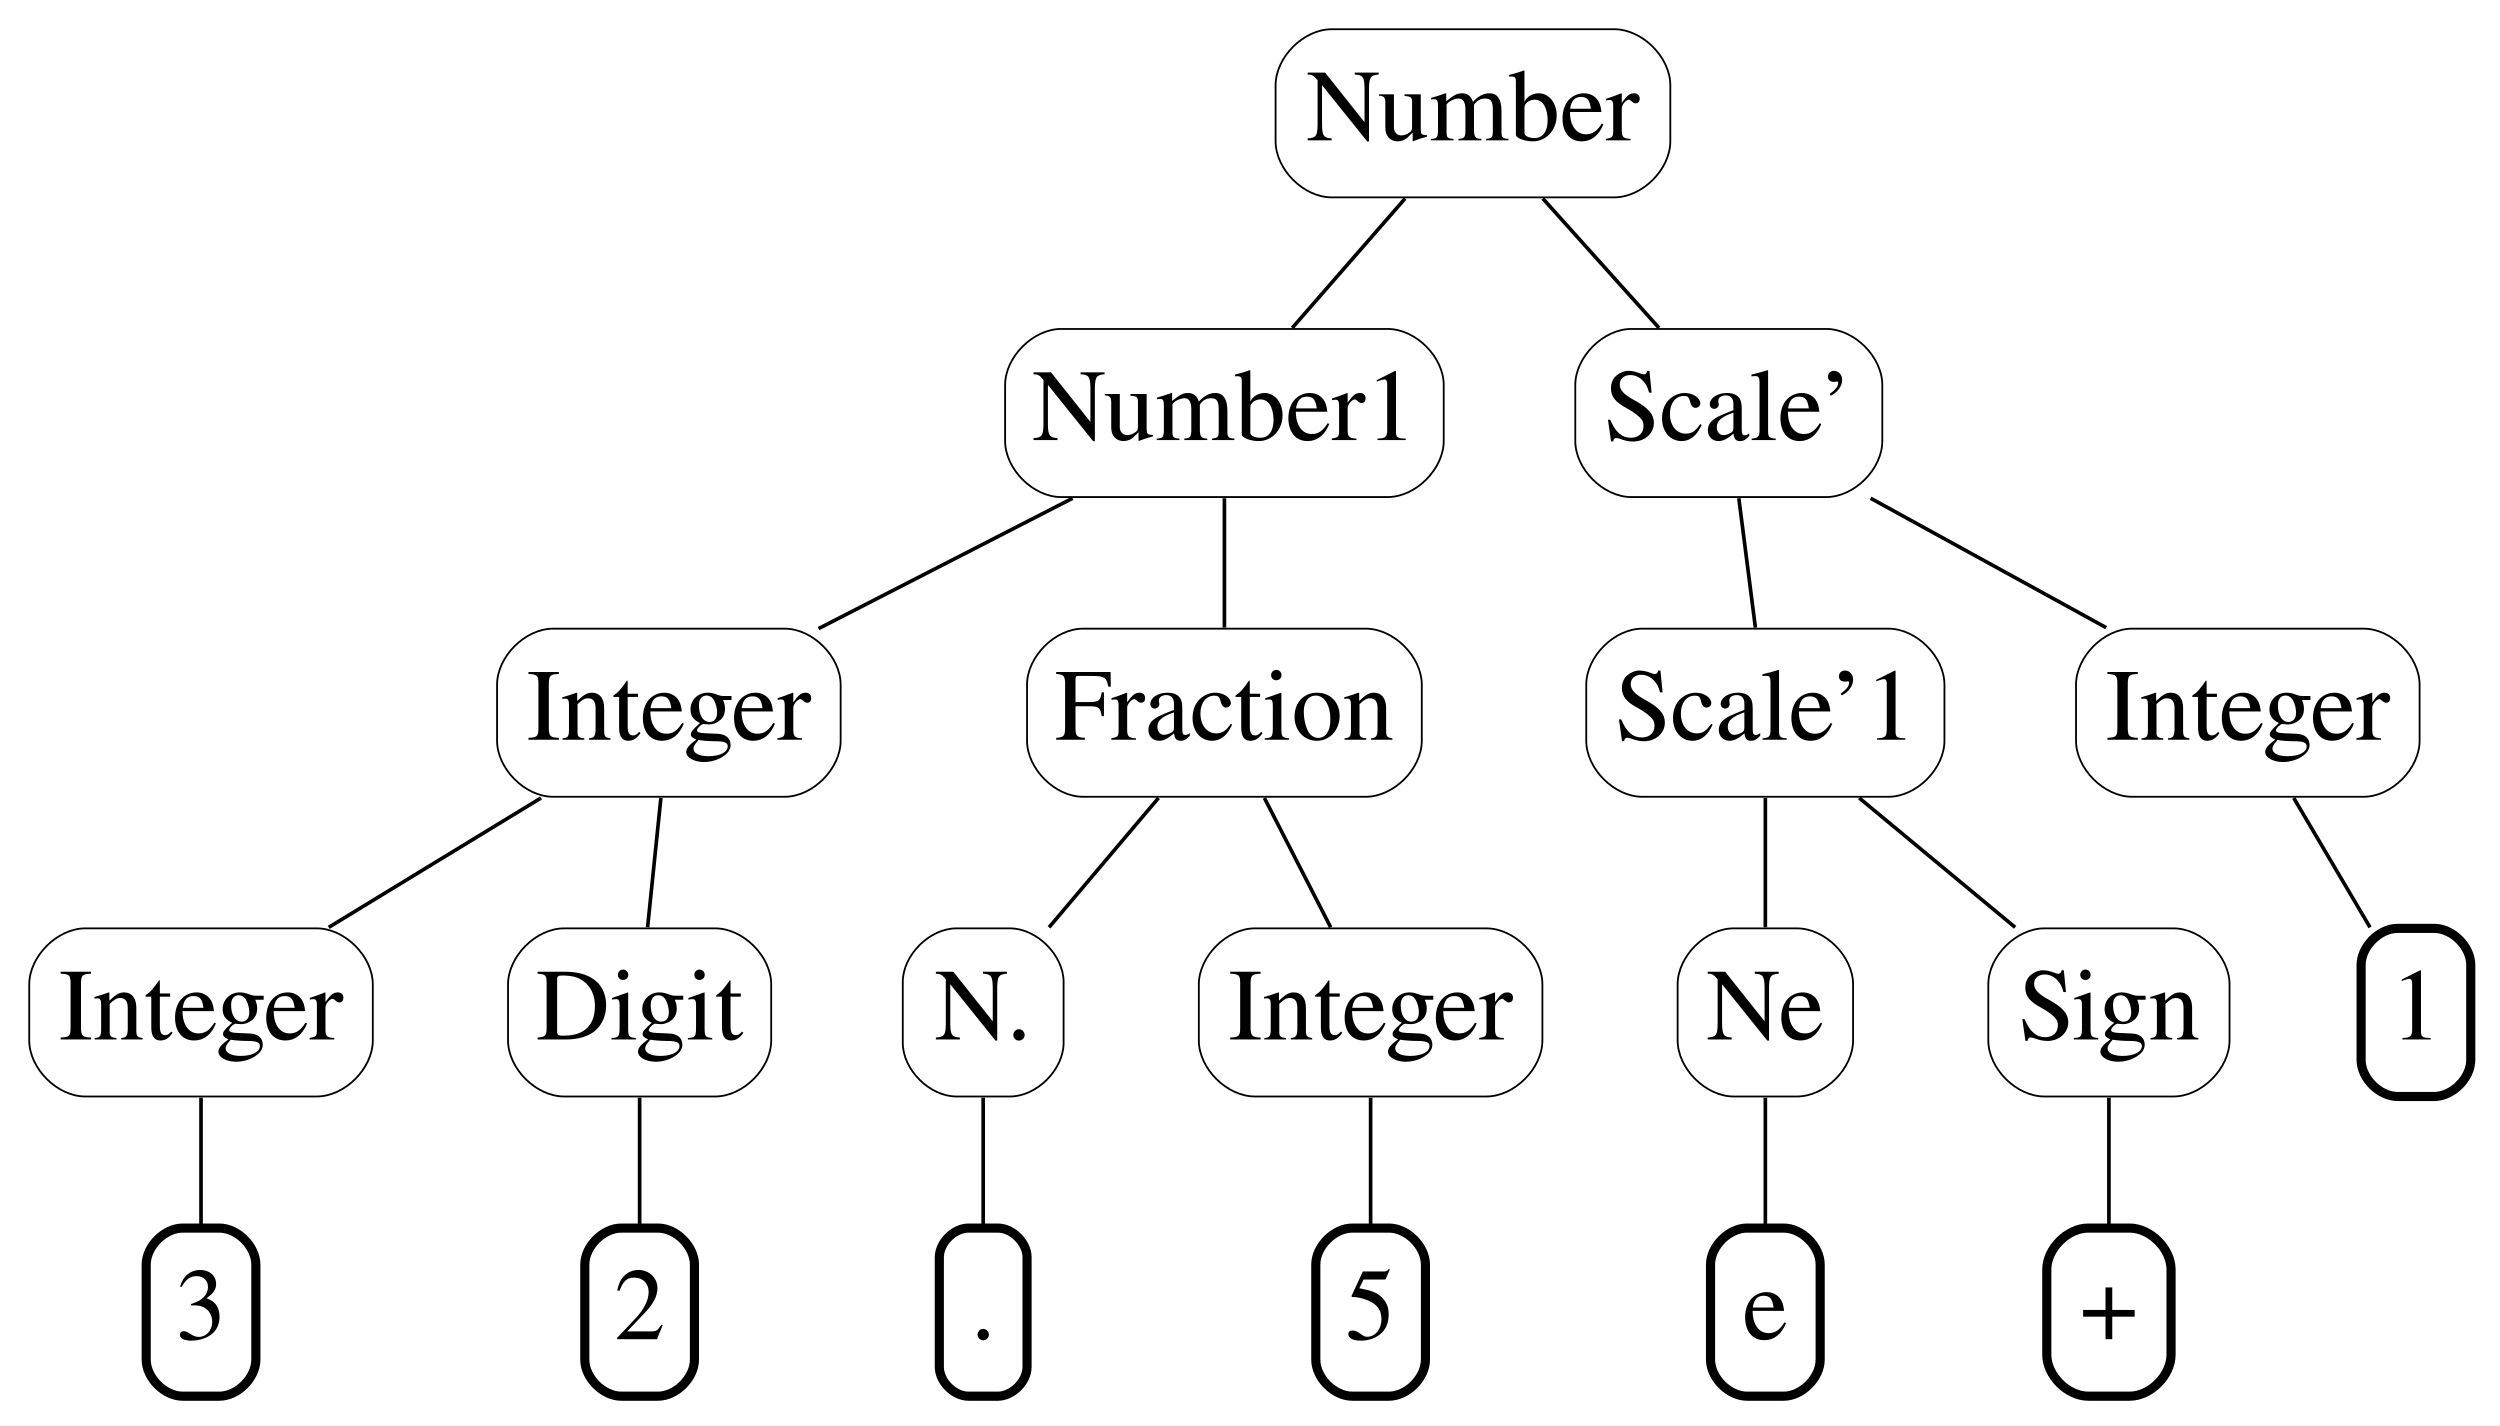
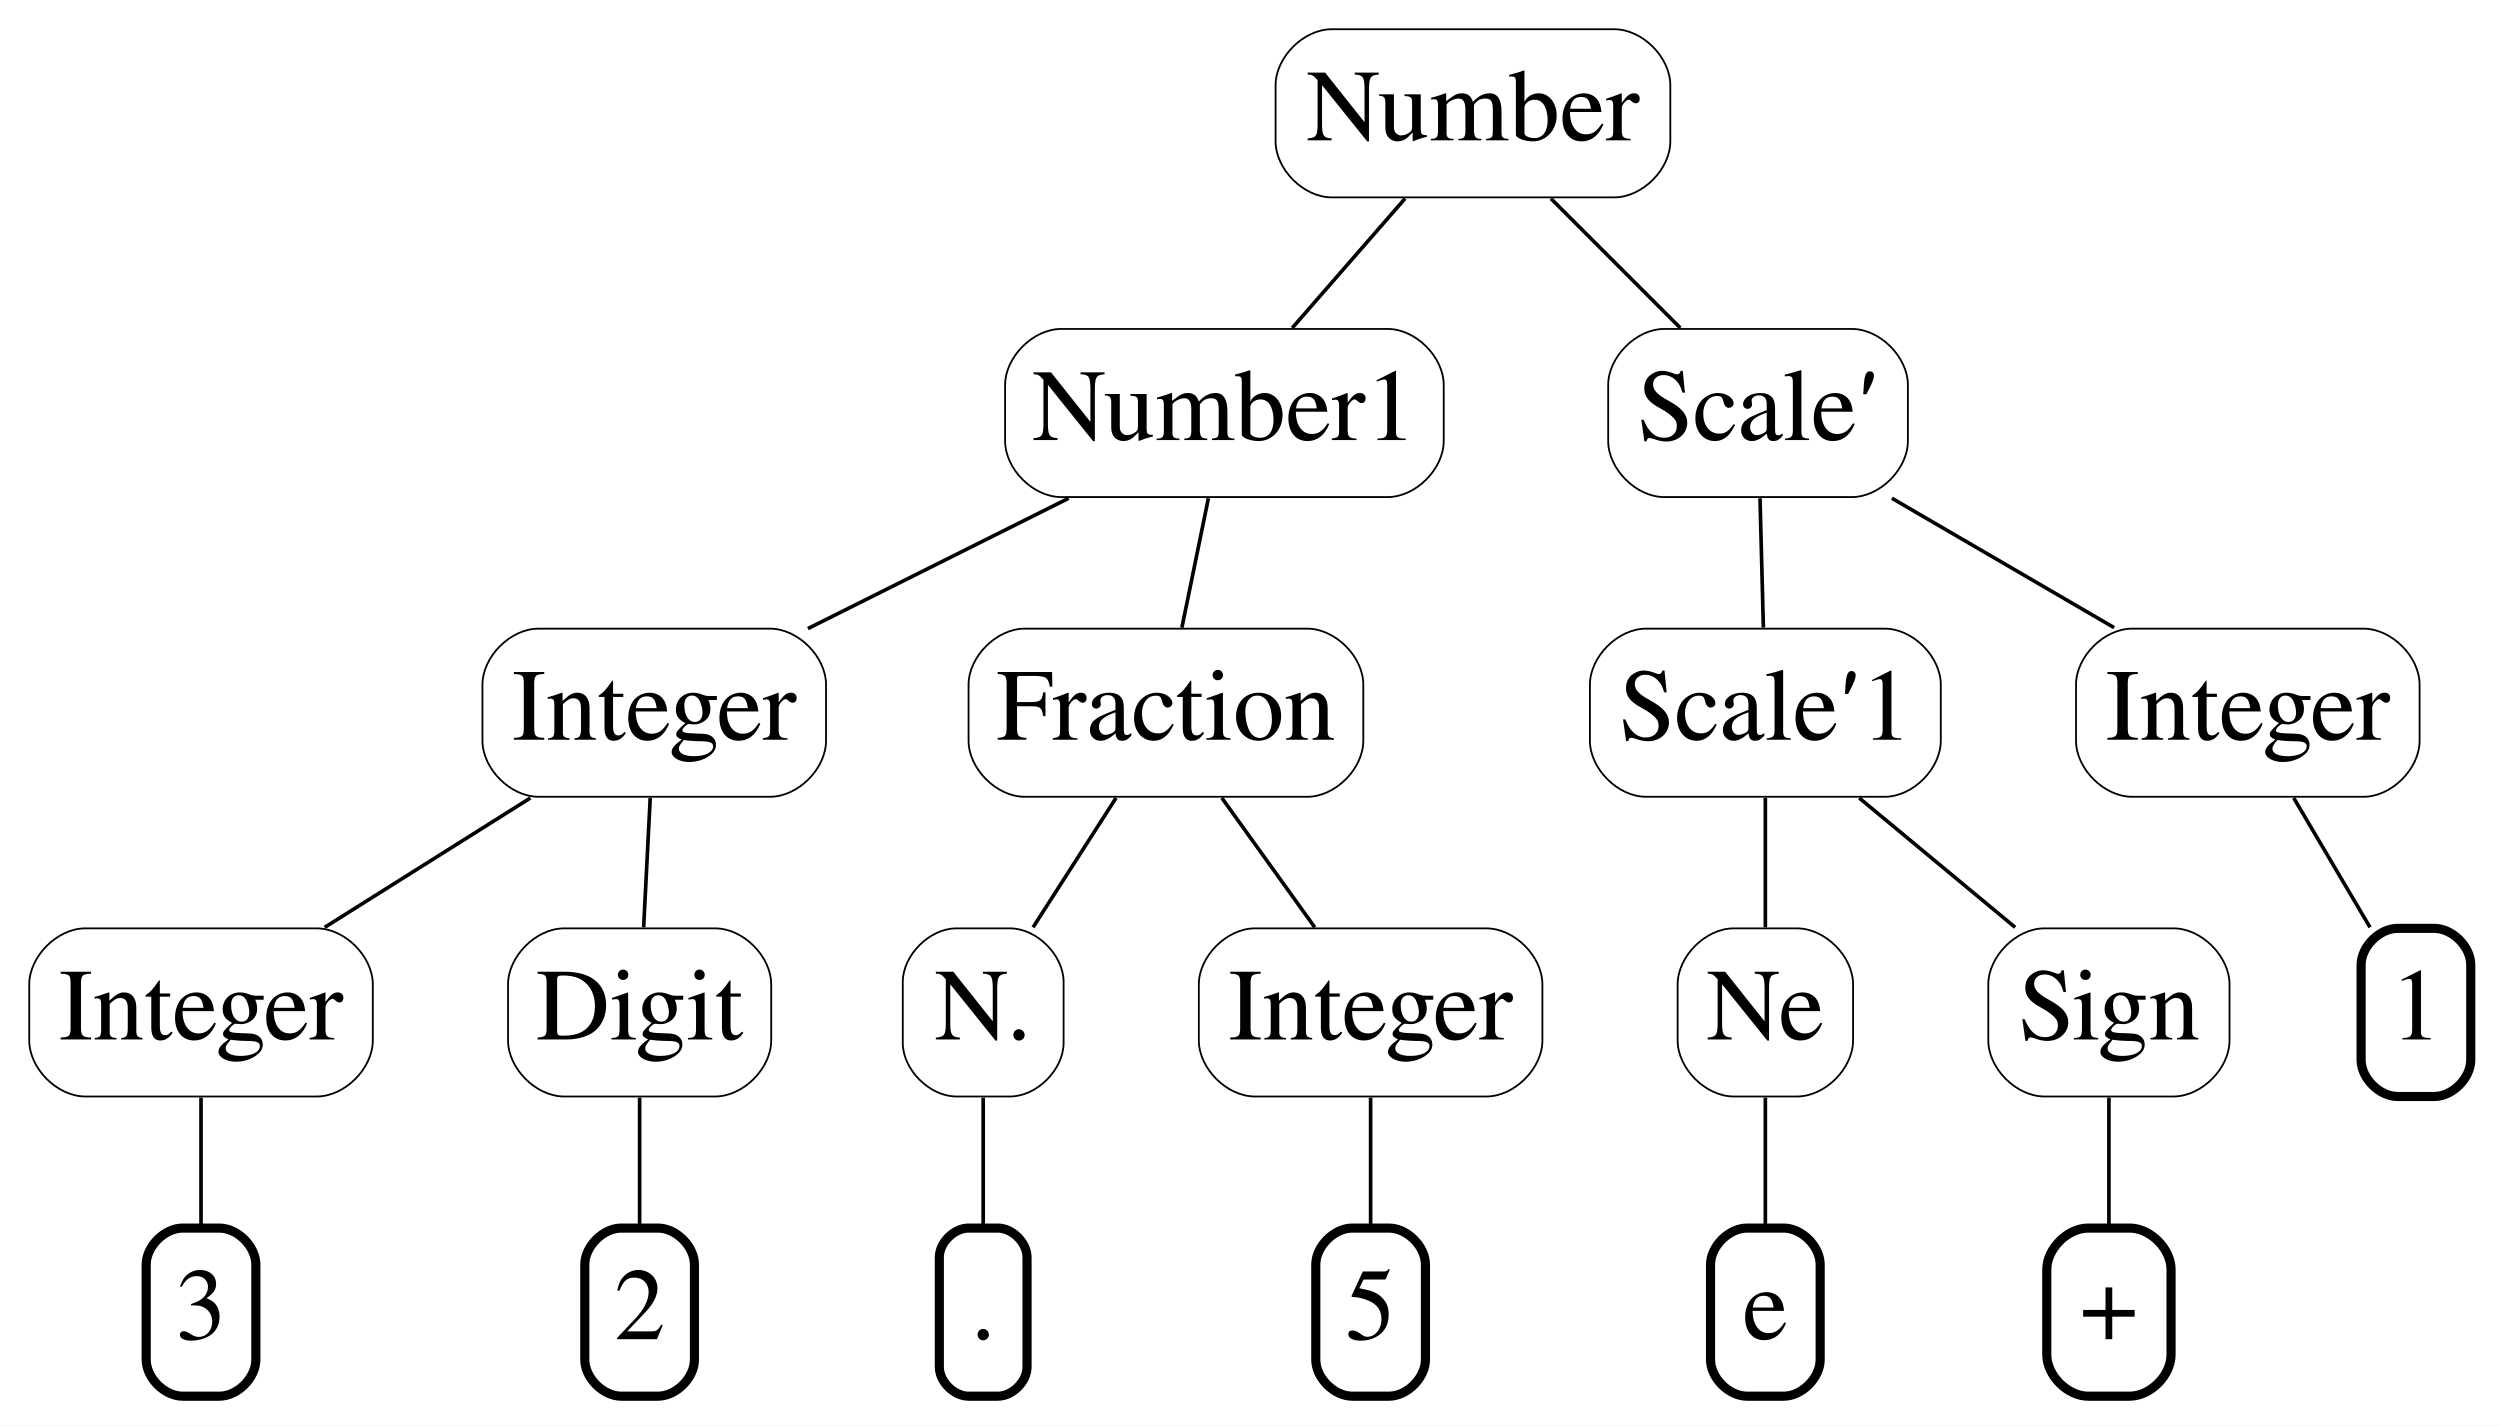
<svg xmlns="http://www.w3.org/2000/svg" width="342pt" height="195pt" viewBox="0.00 0.00 342.00 195.00">
  <g id="graph0" class="graph" transform="scale(1 1) rotate(0) translate(4 191)">
    <polygon fill="white" stroke="transparent" points="-4,4 -4,-191 338,-191 338,4 -4,4" />
    <g id="node1" class="node">
      <path fill="none" stroke="black" stroke-width="0.25" d="M216.83,-187C216.83,-187 178.17,-187 178.17,-187 174.33,-187 170.5,-183.17 170.5,-179.33 170.5,-179.33 170.5,-171.67 170.5,-171.67 170.5,-167.83 174.33,-164 178.17,-164 178.17,-164 216.83,-164 216.83,-164 220.67,-164 224.5,-167.83 224.5,-171.67 224.5,-171.67 224.5,-179.33 224.5,-179.33 224.5,-183.17 220.67,-187 216.83,-187" />
      <text text-anchor="middle" x="197.5" y="-171.8" font-family="Times,serif" font-size="14.00">Number</text>
    </g>
    <g id="node2" class="node">
      <path fill="none" stroke="black" stroke-width="0.25" d="M185.83,-146C185.83,-146 141.17,-146 141.17,-146 137.33,-146 133.5,-142.17 133.5,-138.33 133.5,-138.33 133.5,-130.67 133.5,-130.67 133.5,-126.83 137.33,-123 141.17,-123 141.17,-123 185.83,-123 185.83,-123 189.67,-123 193.5,-126.83 193.5,-130.67 193.5,-130.67 193.5,-138.33 193.5,-138.33 193.5,-142.17 189.67,-146 185.83,-146" />
      <text text-anchor="middle" x="163.5" y="-130.8" font-family="Times,serif" font-size="14.00">Number1</text>
    </g>
    <g id="edge1" class="edge">
      <path fill="none" stroke="black" stroke-width="0.5" d="M188.21,-163.84C183.41,-158.34 177.58,-151.65 172.78,-146.14" />
    </g>
    <g id="node3" class="node">
-       <path fill="none" stroke="black" stroke-width="0.25" d="M245.83,-146C245.83,-146 219.17,-146 219.17,-146 215.33,-146 211.5,-142.17 211.5,-138.33 211.5,-138.33 211.5,-130.67 211.5,-130.67 211.5,-126.83 215.33,-123 219.17,-123 219.17,-123 245.83,-123 245.83,-123 249.67,-123 253.5,-126.83 253.5,-130.67 253.5,-130.67 253.5,-138.33 253.5,-138.33 253.5,-142.17 249.67,-146 245.83,-146" />
-       <text text-anchor="middle" x="232.5" y="-130.8" font-family="Times,serif" font-size="14.00">Scale’</text>
+       <path fill="none" stroke="black" stroke-width="0.25" d="M249.33,-146C249.33,-146 223.67,-146 223.67,-146 219.83,-146 216,-142.17 216,-138.33 216,-138.33 216,-130.67 216,-130.67 216,-126.83 219.83,-123 223.67,-123 223.67,-123 249.33,-123 249.33,-123 253.17,-123 257,-126.83 257,-130.67 257,-130.67 257,-138.33 257,-138.33 257,-142.17 253.17,-146 249.33,-146" />
+       <text text-anchor="middle" x="236.5" y="-130.8" font-family="Times,serif" font-size="14.00">Scale′</text>
    </g>
    <g id="edge2" class="edge">
-       <path fill="none" stroke="black" stroke-width="0.5" d="M207.06,-163.84C212,-158.34 218.01,-151.65 222.95,-146.14" />
+       <path fill="none" stroke="black" stroke-width="0.5" d="M208.16,-163.84C213.66,-158.34 220.35,-151.65 225.86,-146.14" />
    </g>
    <g id="node4" class="node">
-       <path fill="none" stroke="black" stroke-width="0.25" d="M103.33,-105C103.33,-105 71.67,-105 71.67,-105 67.83,-105 64,-101.17 64,-97.33 64,-97.33 64,-89.67 64,-89.67 64,-85.83 67.83,-82 71.67,-82 71.67,-82 103.33,-82 103.33,-82 107.17,-82 111,-85.83 111,-89.67 111,-89.67 111,-97.33 111,-97.33 111,-101.17 107.17,-105 103.33,-105" />
-       <text text-anchor="middle" x="87.5" y="-89.8" font-family="Times,serif" font-size="14.00">Integer</text>
+       <path fill="none" stroke="black" stroke-width="0.25" d="M101.33,-105C101.33,-105 69.67,-105 69.67,-105 65.83,-105 62,-101.17 62,-97.33 62,-97.33 62,-89.67 62,-89.67 62,-85.83 65.83,-82 69.67,-82 69.67,-82 101.33,-82 101.33,-82 105.17,-82 109,-85.83 109,-89.67 109,-89.67 109,-97.33 109,-97.33 109,-101.17 105.17,-105 101.33,-105" />
+       <text text-anchor="middle" x="85.5" y="-89.8" font-family="Times,serif" font-size="14.00">Integer</text>
    </g>
    <g id="edge4" class="edge">
-       <path fill="none" stroke="black" stroke-width="0.5" d="M142.73,-122.84C131.92,-117.3 118.75,-110.54 107.98,-105.01" />
+       <path fill="none" stroke="black" stroke-width="0.5" d="M142.19,-122.84C131.09,-117.3 117.57,-110.54 106.52,-105.01" />
    </g>
    <g id="node5" class="node">
-       <path fill="none" stroke="black" stroke-width="0.25" d="M182.83,-105C182.83,-105 144.17,-105 144.17,-105 140.33,-105 136.5,-101.17 136.5,-97.33 136.5,-97.33 136.5,-89.67 136.5,-89.67 136.5,-85.83 140.33,-82 144.17,-82 144.17,-82 182.83,-82 182.83,-82 186.67,-82 190.5,-85.83 190.5,-89.67 190.5,-89.67 190.5,-97.33 190.5,-97.33 190.5,-101.17 186.67,-105 182.83,-105" />
-       <text text-anchor="middle" x="163.5" y="-89.8" font-family="Times,serif" font-size="14.00">Fraction</text>
+       <path fill="none" stroke="black" stroke-width="0.25" d="M174.83,-105C174.83,-105 136.17,-105 136.17,-105 132.33,-105 128.5,-101.17 128.5,-97.33 128.5,-97.33 128.5,-89.67 128.5,-89.67 128.5,-85.83 132.33,-82 136.17,-82 136.17,-82 174.83,-82 174.83,-82 178.67,-82 182.5,-85.83 182.5,-89.67 182.5,-89.67 182.5,-97.33 182.5,-97.33 182.5,-101.17 178.67,-105 174.83,-105" />
+       <text text-anchor="middle" x="155.5" y="-89.8" font-family="Times,serif" font-size="14.00">Fraction</text>
    </g>
    <g id="edge5" class="edge">
-       <path fill="none" stroke="black" stroke-width="0.5" d="M163.5,-122.84C163.5,-117.34 163.5,-110.65 163.5,-105.14" />
+       <path fill="none" stroke="black" stroke-width="0.5" d="M161.31,-122.84C160.19,-117.34 158.81,-110.65 157.68,-105.14" />
    </g>
    <g id="node14" class="node">
-       <path fill="none" stroke="black" stroke-width="0.25" d="M254.33,-105C254.33,-105 220.67,-105 220.67,-105 216.83,-105 213,-101.17 213,-97.33 213,-97.33 213,-89.67 213,-89.67 213,-85.83 216.83,-82 220.67,-82 220.67,-82 254.33,-82 254.33,-82 258.17,-82 262,-85.83 262,-89.67 262,-89.67 262,-97.33 262,-97.33 262,-101.17 258.17,-105 254.33,-105" />
-       <text text-anchor="middle" x="237.5" y="-89.8" font-family="Times,serif" font-size="14.00">Scale’1</text>
+       <path fill="none" stroke="black" stroke-width="0.25" d="M253.83,-105C253.83,-105 221.17,-105 221.17,-105 217.33,-105 213.5,-101.17 213.5,-97.33 213.5,-97.33 213.5,-89.67 213.5,-89.67 213.5,-85.83 217.33,-82 221.17,-82 221.17,-82 253.83,-82 253.83,-82 257.67,-82 261.5,-85.83 261.5,-89.67 261.5,-89.67 261.5,-97.33 261.5,-97.33 261.5,-101.17 257.67,-105 253.83,-105" />
+       <text text-anchor="middle" x="237.5" y="-89.8" font-family="Times,serif" font-size="14.00">Scale′1</text>
    </g>
    <g id="edge17" class="edge">
-       <path fill="none" stroke="black" stroke-width="0.5" d="M233.87,-122.84C234.57,-117.34 235.43,-110.65 236.14,-105.14" />
+       <path fill="none" stroke="black" stroke-width="0.5" d="M236.77,-122.84C236.91,-117.34 237.09,-110.65 237.23,-105.14" />
    </g>
    <g id="node15" class="node">
      <path fill="none" stroke="black" stroke-width="0.25" d="M319.33,-105C319.33,-105 287.67,-105 287.67,-105 283.83,-105 280,-101.17 280,-97.33 280,-97.33 280,-89.67 280,-89.67 280,-85.83 283.83,-82 287.67,-82 287.67,-82 319.33,-82 319.33,-82 323.17,-82 327,-85.83 327,-89.67 327,-89.67 327,-97.33 327,-97.33 327,-101.17 323.17,-105 319.33,-105" />
      <text text-anchor="middle" x="303.5" y="-89.8" font-family="Times,serif" font-size="14.00">Integer</text>
    </g>
    <g id="edge18" class="edge">
-       <path fill="none" stroke="black" stroke-width="0.5" d="M251.9,-122.84C261.92,-117.34 274.11,-110.65 284.12,-105.14" />
+       <path fill="none" stroke="black" stroke-width="0.5" d="M254.81,-122.84C264.26,-117.34 275.76,-110.65 285.21,-105.14" />
    </g>
    <g id="node6" class="node">
      <path fill="none" stroke="black" stroke-width="0.25" d="M39.33,-64C39.33,-64 7.67,-64 7.67,-64 3.83,-64 0,-60.17 0,-56.33 0,-56.33 0,-48.67 0,-48.67 0,-44.83 3.83,-41 7.67,-41 7.67,-41 39.33,-41 39.33,-41 43.17,-41 47,-44.83 47,-48.67 47,-48.67 47,-56.33 47,-56.33 47,-60.17 43.17,-64 39.33,-64" />
      <text text-anchor="middle" x="23.5" y="-48.8" font-family="Times,serif" font-size="14.00">Integer</text>
    </g>
    <g id="edge7" class="edge">
-       <path fill="none" stroke="black" stroke-width="0.5" d="M70.01,-81.84C60.98,-76.34 49.99,-69.65 40.97,-64.14" />
+       <path fill="none" stroke="black" stroke-width="0.5" d="M68.56,-81.84C59.81,-76.34 49.17,-69.65 40.42,-64.14" />
    </g>
    <g id="node7" class="node">
      <path fill="none" stroke="black" stroke-width="0.25" d="M93.83,-64C93.83,-64 73.17,-64 73.17,-64 69.33,-64 65.5,-60.17 65.5,-56.33 65.5,-56.33 65.5,-48.67 65.5,-48.67 65.5,-44.83 69.33,-41 73.17,-41 73.17,-41 93.83,-41 93.83,-41 97.67,-41 101.5,-44.83 101.5,-48.67 101.5,-48.67 101.5,-56.33 101.5,-56.33 101.5,-60.17 97.67,-64 93.83,-64" />
      <text text-anchor="middle" x="83.5" y="-48.8" font-family="Times,serif" font-size="14.00">Digit</text>
    </g>
    <g id="edge8" class="edge">
-       <path fill="none" stroke="black" stroke-width="0.5" d="M86.41,-81.84C85.84,-76.34 85.16,-69.65 84.59,-64.14" />
+       <path fill="none" stroke="black" stroke-width="0.5" d="M84.95,-81.84C84.67,-76.34 84.33,-69.65 84.05,-64.14" />
    </g>
    <g id="node10" class="node">
      <path fill="none" stroke="black" stroke-width="0.25" d="M134.17,-64C134.17,-64 126.83,-64 126.83,-64 123.17,-64 119.5,-60.33 119.5,-56.67 119.5,-56.67 119.5,-48.33 119.5,-48.33 119.5,-44.67 123.17,-41 126.83,-41 126.83,-41 134.17,-41 134.17,-41 137.83,-41 141.5,-44.67 141.5,-48.33 141.5,-48.33 141.5,-56.67 141.5,-56.67 141.5,-60.33 137.83,-64 134.17,-64" />
      <text text-anchor="middle" x="130.5" y="-48.8" font-family="Times,serif" font-size="14.00">N.</text>
    </g>
    <g id="edge12" class="edge">
-       <path fill="none" stroke="black" stroke-width="0.5" d="M154.48,-81.84C149.83,-76.34 144.16,-69.65 139.51,-64.14" />
+       <path fill="none" stroke="black" stroke-width="0.5" d="M148.67,-81.84C145.14,-76.34 140.85,-69.65 137.32,-64.14" />
    </g>
    <g id="node11" class="node">
      <path fill="none" stroke="black" stroke-width="0.25" d="M199.33,-64C199.33,-64 167.67,-64 167.67,-64 163.83,-64 160,-60.17 160,-56.33 160,-56.33 160,-48.67 160,-48.67 160,-44.83 163.83,-41 167.67,-41 167.67,-41 199.33,-41 199.33,-41 203.17,-41 207,-44.83 207,-48.67 207,-48.67 207,-56.33 207,-56.33 207,-60.17 203.17,-64 199.33,-64" />
      <text text-anchor="middle" x="183.5" y="-48.8" font-family="Times,serif" font-size="14.00">Integer</text>
    </g>
    <g id="edge13" class="edge">
-       <path fill="none" stroke="black" stroke-width="0.5" d="M168.97,-81.84C171.79,-76.34 175.22,-69.65 178.04,-64.14" />
+       <path fill="none" stroke="black" stroke-width="0.5" d="M163.15,-81.84C167.1,-76.34 171.91,-69.65 175.86,-64.14" />
    </g>
    <g id="node8" class="node">
      <path fill="none" stroke="black" stroke-width="1.25" d="M26,-23C26,-23 21,-23 21,-23 18.5,-23 16,-20.5 16,-18 16,-18 16,-5 16,-5 16,-2.5 18.5,0 21,0 21,0 26,0 26,0 28.5,0 31,-2.5 31,-5 31,-5 31,-18 31,-18 31,-20.5 28.5,-23 26,-23" />
      <text text-anchor="middle" x="23.5" y="-7.8" font-family="Times,serif" font-size="14.00">3</text>
    </g>
    <g id="edge10" class="edge">
      <path fill="none" stroke="black" stroke-width="0.5" d="M23.5,-40.84C23.5,-35.34 23.5,-28.65 23.5,-23.14" />
    </g>
    <g id="node9" class="node">
      <path fill="none" stroke="black" stroke-width="1.25" d="M86,-23C86,-23 81,-23 81,-23 78.5,-23 76,-20.5 76,-18 76,-18 76,-5 76,-5 76,-2.5 78.5,0 81,0 81,0 86,0 86,0 88.5,0 91,-2.5 91,-5 91,-5 91,-18 91,-18 91,-20.5 88.5,-23 86,-23" />
      <text text-anchor="middle" x="83.5" y="-7.8" font-family="Times,serif" font-size="14.00">2</text>
    </g>
    <g id="edge11" class="edge">
      <path fill="none" stroke="black" stroke-width="0.5" d="M83.5,-40.84C83.5,-35.34 83.5,-28.65 83.5,-23.14" />
    </g>
    <g id="node12" class="node">
      <path fill="none" stroke="black" stroke-width="1.25" d="M132.5,-23C132.5,-23 128.5,-23 128.5,-23 126.5,-23 124.5,-21 124.5,-19 124.5,-19 124.5,-4 124.5,-4 124.5,-2 126.5,0 128.5,0 128.5,0 132.5,0 132.5,0 134.5,0 136.5,-2 136.5,-4 136.5,-4 136.5,-19 136.5,-19 136.5,-21 134.5,-23 132.5,-23" />
      <text text-anchor="middle" x="130.5" y="-7.8" font-family="Times,serif" font-size="14.00">.</text>
    </g>
    <g id="edge15" class="edge">
      <path fill="none" stroke="black" stroke-width="0.5" d="M130.5,-40.84C130.5,-35.34 130.5,-28.65 130.5,-23.14" />
    </g>
    <g id="node13" class="node">
      <path fill="none" stroke="black" stroke-width="1.25" d="M186,-23C186,-23 181,-23 181,-23 178.5,-23 176,-20.5 176,-18 176,-18 176,-5 176,-5 176,-2.5 178.5,0 181,0 181,0 186,0 186,0 188.5,0 191,-2.5 191,-5 191,-5 191,-18 191,-18 191,-20.5 188.5,-23 186,-23" />
      <text text-anchor="middle" x="183.5" y="-7.8" font-family="Times,serif" font-size="14.00">5</text>
    </g>
    <g id="edge16" class="edge">
      <path fill="none" stroke="black" stroke-width="0.5" d="M183.5,-40.84C183.5,-35.34 183.5,-28.65 183.5,-23.14" />
    </g>
    <g id="node16" class="node">
      <path fill="none" stroke="black" stroke-width="0.25" d="M241.83,-64C241.83,-64 233.17,-64 233.17,-64 229.33,-64 225.5,-60.17 225.5,-56.33 225.5,-56.33 225.5,-48.67 225.5,-48.67 225.5,-44.83 229.33,-41 233.17,-41 233.17,-41 241.83,-41 241.83,-41 245.67,-41 249.5,-44.83 249.5,-48.67 249.5,-48.67 249.5,-56.33 249.5,-56.33 249.5,-60.17 245.67,-64 241.83,-64" />
      <text text-anchor="middle" x="237.5" y="-48.8" font-family="Times,serif" font-size="14.00">Ne</text>
    </g>
    <g id="edge20" class="edge">
      <path fill="none" stroke="black" stroke-width="0.5" d="M237.5,-81.84C237.5,-76.34 237.5,-69.65 237.5,-64.14" />
    </g>
    <g id="node17" class="node">
      <path fill="none" stroke="black" stroke-width="0.25" d="M293.33,-64C293.33,-64 275.67,-64 275.67,-64 271.83,-64 268,-60.17 268,-56.33 268,-56.33 268,-48.67 268,-48.67 268,-44.83 271.83,-41 275.67,-41 275.67,-41 293.33,-41 293.33,-41 297.17,-41 301,-44.83 301,-48.67 301,-48.67 301,-56.33 301,-56.33 301,-60.17 297.17,-64 293.33,-64" />
      <text text-anchor="middle" x="284.5" y="-48.8" font-family="Times,serif" font-size="14.00">Sign</text>
    </g>
    <g id="edge21" class="edge">
      <path fill="none" stroke="black" stroke-width="0.5" d="M250.34,-81.84C256.97,-76.34 265.04,-69.65 271.67,-64.14" />
    </g>
    <g id="node20" class="node">
      <path fill="none" stroke="black" stroke-width="1.25" d="M329,-64C329,-64 324,-64 324,-64 321.5,-64 319,-61.5 319,-59 319,-59 319,-46 319,-46 319,-43.5 321.5,-41 324,-41 324,-41 329,-41 329,-41 331.5,-41 334,-43.5 334,-46 334,-46 334,-59 334,-59 334,-61.5 331.5,-64 329,-64" />
      <text text-anchor="middle" x="326.5" y="-48.8" font-family="Times,serif" font-size="14.00">1</text>
    </g>
    <g id="edge25" class="edge">
      <path fill="none" stroke="black" stroke-width="0.5" d="M309.78,-81.84C313.03,-76.34 316.98,-69.65 320.22,-64.14" />
    </g>
    <g id="node18" class="node">
      <path fill="none" stroke="black" stroke-width="1.25" d="M240,-23C240,-23 235,-23 235,-23 232.5,-23 230,-20.5 230,-18 230,-18 230,-5 230,-5 230,-2.5 232.5,0 235,0 235,0 240,0 240,0 242.5,0 245,-2.5 245,-5 245,-5 245,-18 245,-18 245,-20.5 242.5,-23 240,-23" />
      <text text-anchor="middle" x="237.5" y="-7.8" font-family="Times,serif" font-size="14.00">e</text>
    </g>
    <g id="edge23" class="edge">
      <path fill="none" stroke="black" stroke-width="0.5" d="M237.5,-40.84C237.5,-35.34 237.5,-28.65 237.5,-23.14" />
    </g>
    <g id="node19" class="node">
      <path fill="none" stroke="black" stroke-width="1.25" d="M287.33,-23C287.33,-23 281.67,-23 281.67,-23 278.83,-23 276,-20.17 276,-17.33 276,-17.33 276,-5.67 276,-5.67 276,-2.83 278.83,0 281.67,0 281.67,0 287.33,0 287.33,0 290.17,0 293,-2.83 293,-5.67 293,-5.67 293,-17.33 293,-17.33 293,-20.17 290.17,-23 287.33,-23" />
      <text text-anchor="middle" x="284.5" y="-7.8" font-family="Times,serif" font-size="14.00">+</text>
    </g>
    <g id="edge24" class="edge">
      <path fill="none" stroke="black" stroke-width="0.5" d="M284.5,-40.84C284.5,-35.34 284.5,-28.65 284.5,-23.14" />
    </g>
  </g>
</svg>
